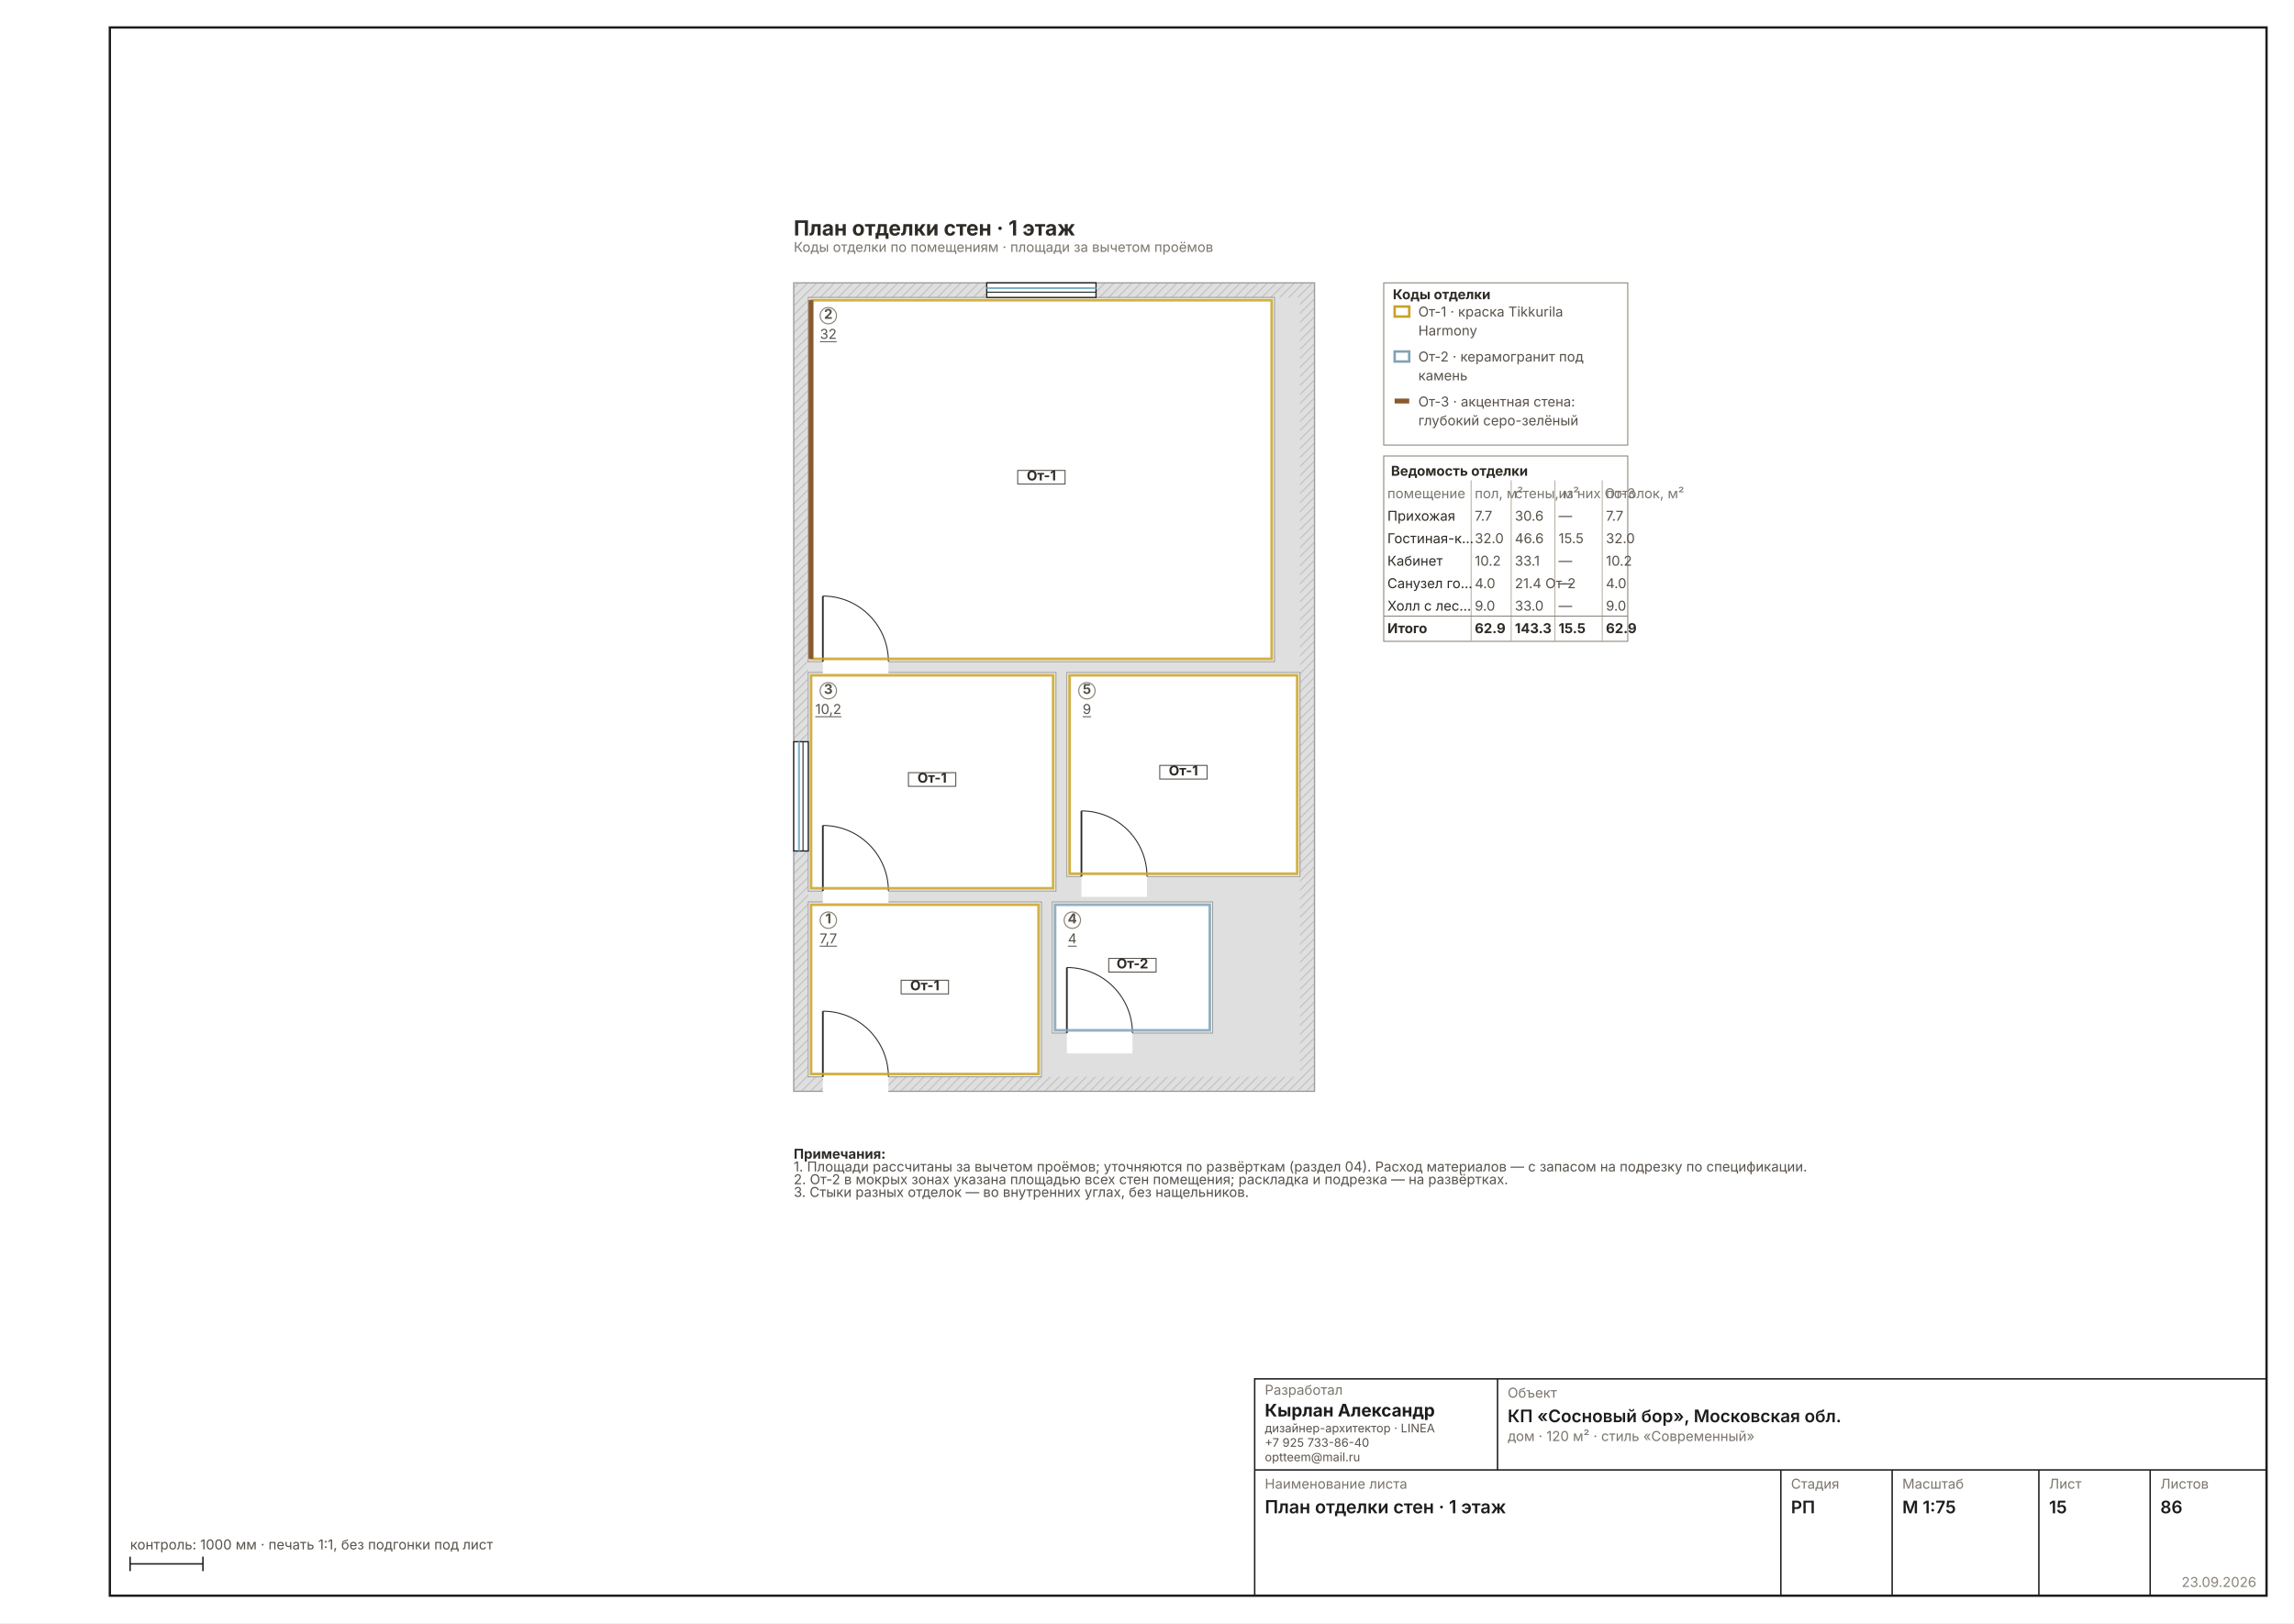
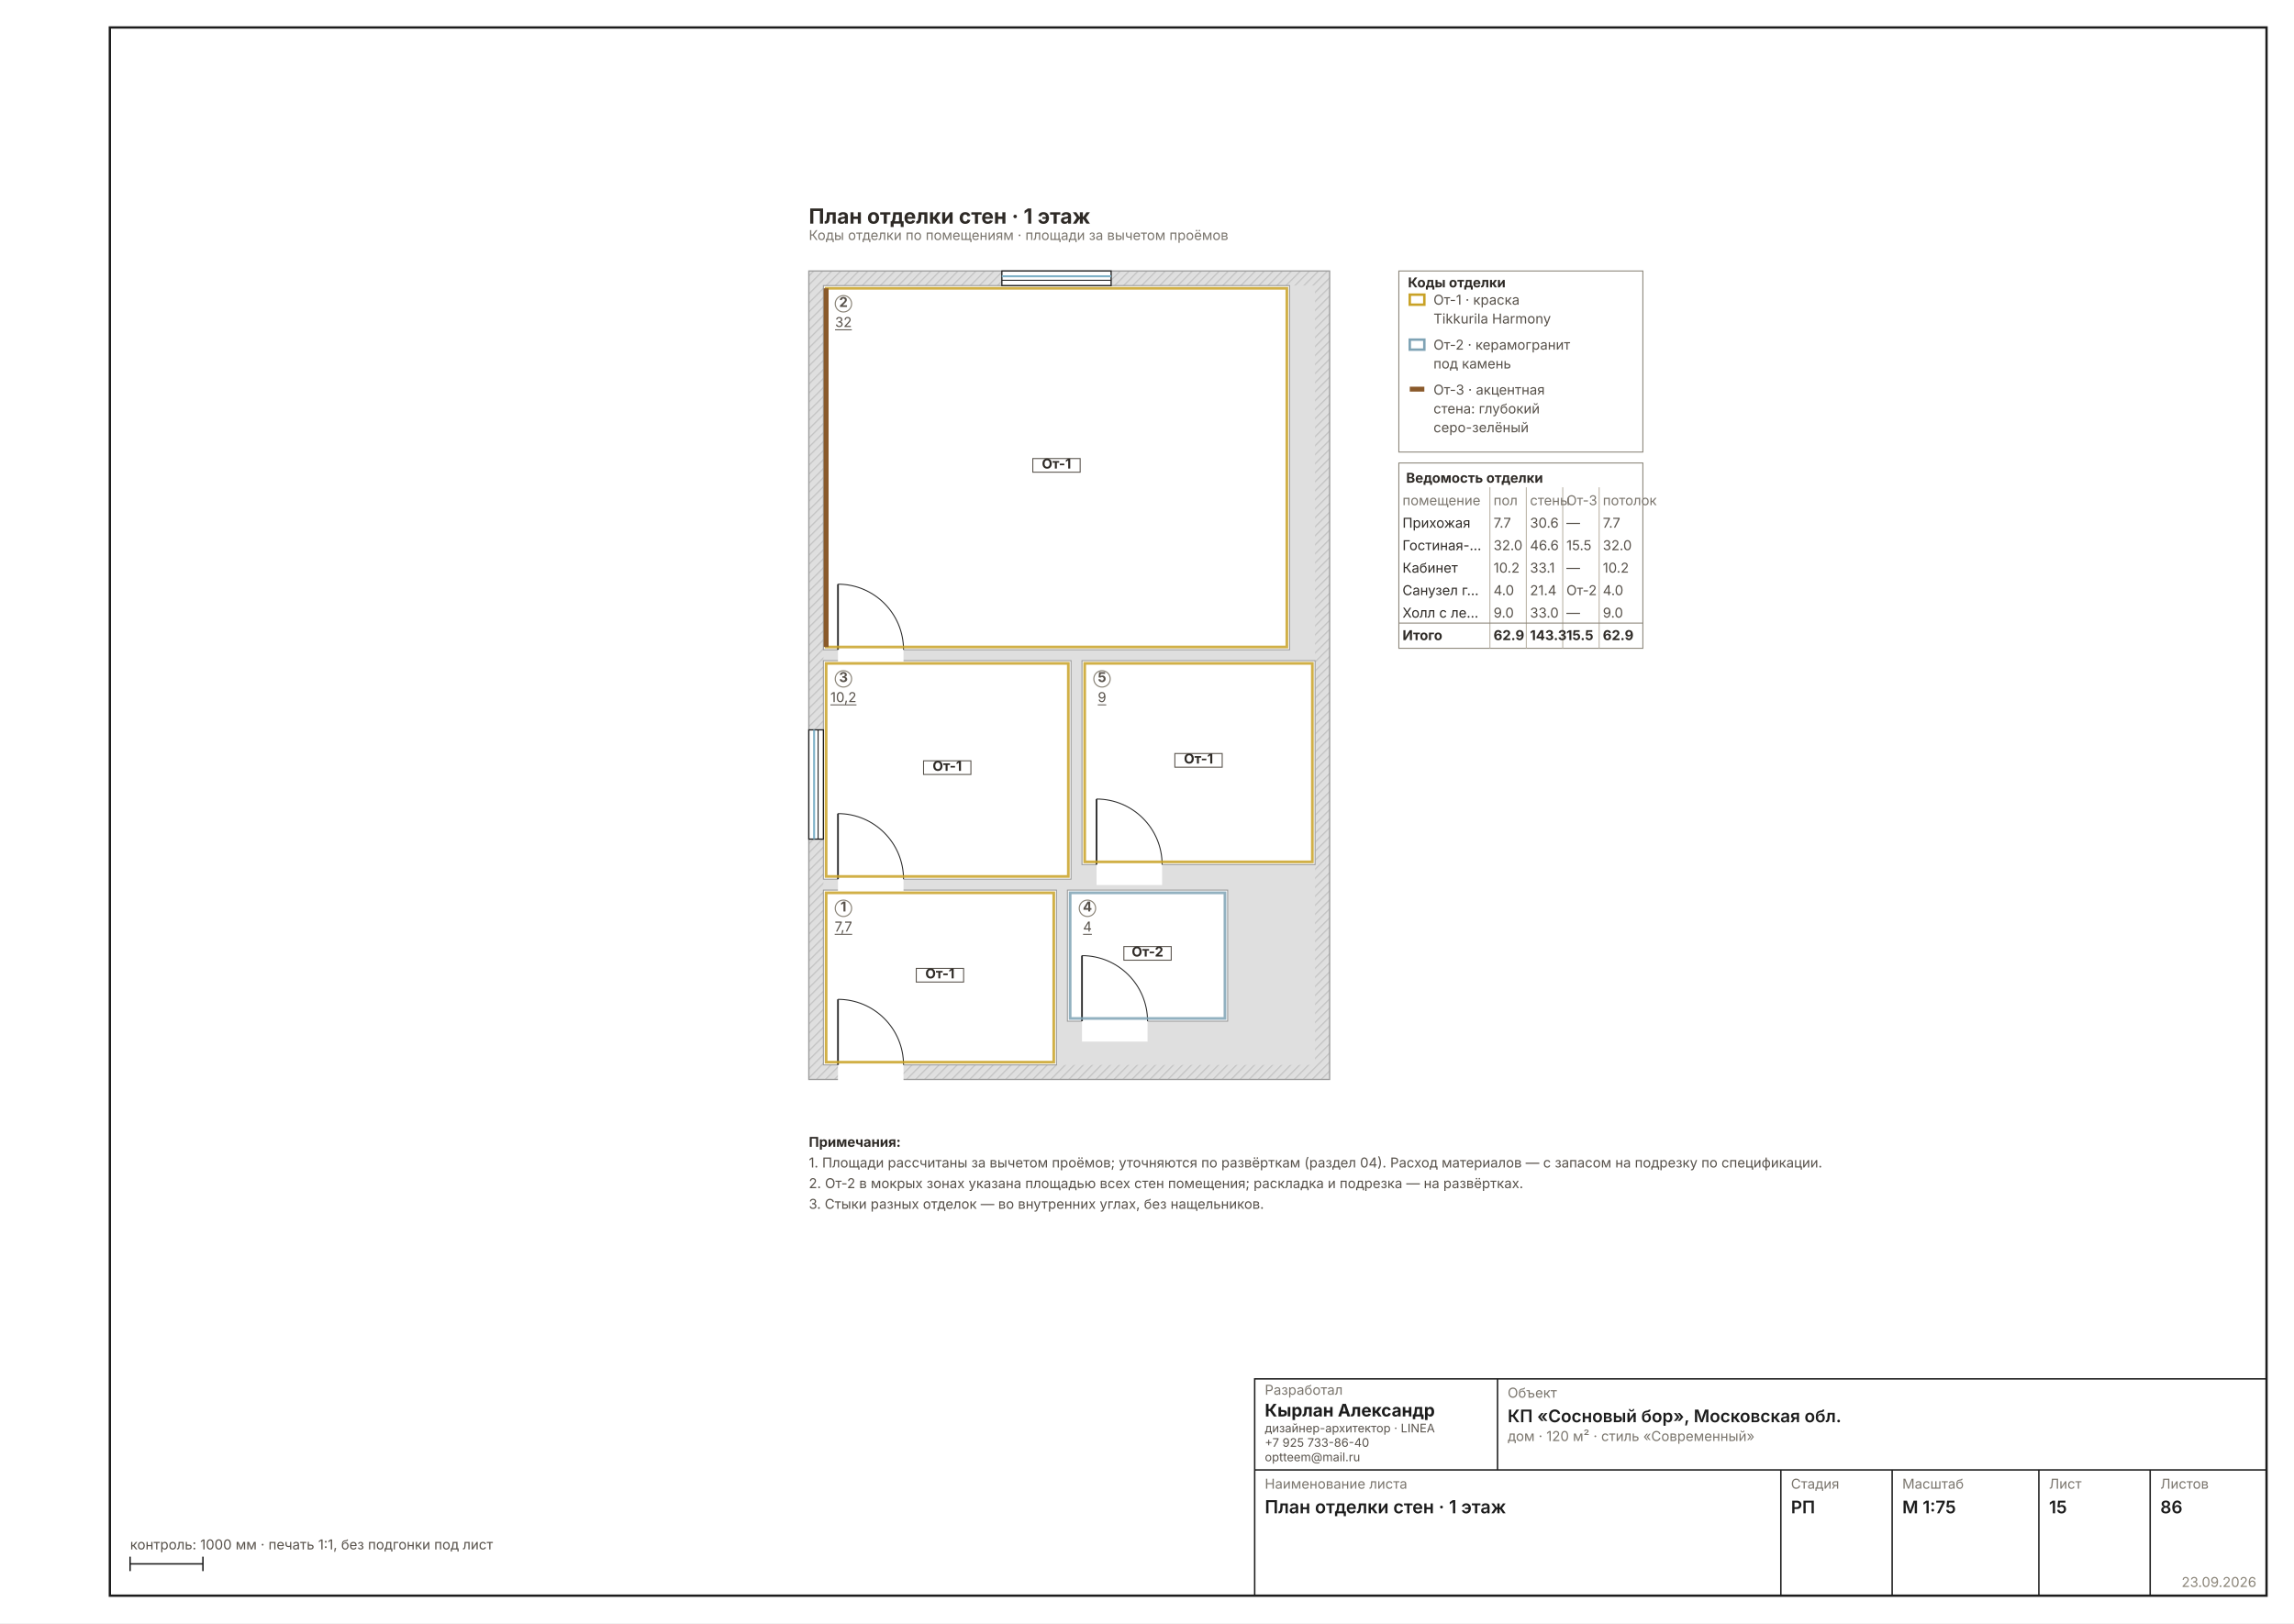
<svg xmlns="http://www.w3.org/2000/svg" width="1587" height="1123" viewBox="0 0 1587 1123" font-family="Inter, &quot;Helvetica Neue&quot;, Arial, sans-serif" data-sheet="wall-finish" data-scale="1:75">
  <rect width="1587" height="1123" fill="#FFFFFF" />
  <rect x="76" y="19" width="1492" height="1085" fill="none" stroke="#1C1C1C" stroke-width="1.6" />
-   <g transform="translate(505.003 149.0942) scale(0.6299)">
+   <g transform="translate(515.4593 140.8783) scale(0.6299)">
    <defs>
      <pattern id="wh15" width="7" height="7" patternUnits="userSpaceOnUse" patternTransform="rotate(45)">
        <rect width="7" height="7" fill="#DFDFDF" />
        <line x1="0" y1="0" x2="0" y2="7" stroke="#C4C4C4" stroke-width="2.70" />
      </pattern>
    </defs>
    <rect x="70" y="74" width="572" height="888" fill="url(#wh15)" stroke="#9A9A9A" stroke-width="1.35" />
    <rect x="86" y="90" width="540" height="856" fill="#DFDFDF" />
    <rect x="86" y="754" width="256" height="192" fill="#FFFFFF" stroke="#9A9A9A" stroke-width="1.08" />
    <rect x="86" y="90" width="512" height="400" fill="#FFFFFF" stroke="#9A9A9A" stroke-width="1.08" />
    <rect x="86" y="502" width="272" height="240" fill="#FFFFFF" stroke="#9A9A9A" stroke-width="1.08" />
    <rect x="354" y="754" width="176" height="144" fill="#FFFFFF" stroke="#9A9A9A" stroke-width="1.08" />
    <rect x="370" y="502" width="256" height="224" fill="#FFFFFF" stroke="#9A9A9A" stroke-width="1.08" />
    <rect x="102" y="942.8" width="72" height="25.6" fill="#FFFFFF" />
    <line x1="102" y1="946" x2="102" y2="874" stroke="#2A2A2A" stroke-width="1.89" />
    <path d="M 174 946 A 72 72 0 0 0 102 874" fill="none" stroke="#2A2A2A" stroke-width="1.08" />
    <rect x="102" y="486.8" width="72" height="25.6" fill="#FFFFFF" />
    <line x1="102" y1="490" x2="102" y2="418" stroke="#2A2A2A" stroke-width="1.89" />
    <path d="M 174 490 A 72 72 0 0 0 102 418" fill="none" stroke="#2A2A2A" stroke-width="1.08" />
    <rect x="102" y="738.8" width="72" height="25.6" fill="#FFFFFF" />
    <line x1="102" y1="742" x2="102" y2="670" stroke="#2A2A2A" stroke-width="1.89" />
    <path d="M 174 742 A 72 72 0 0 0 102 670" fill="none" stroke="#2A2A2A" stroke-width="1.08" />
    <rect x="370" y="894.8" width="72" height="25.6" fill="#FFFFFF" />
    <line x1="370" y1="898" x2="370" y2="826" stroke="#2A2A2A" stroke-width="1.89" />
    <path d="M 442 898 A 72 72 0 0 0 370 826" fill="none" stroke="#2A2A2A" stroke-width="1.08" />
    <rect x="386" y="722.8" width="72" height="25.6" fill="#FFFFFF" />
    <line x1="386" y1="726" x2="386" y2="654" stroke="#2A2A2A" stroke-width="1.89" />
    <path d="M 458 726 A 72 72 0 0 0 386 654" fill="none" stroke="#2A2A2A" stroke-width="1.08" />
    <rect x="282" y="74" width="120" height="16" fill="#FFFFFF" stroke="#1C1C1C" stroke-width="1.35" />
    <line x1="282" y1="79.8" x2="402" y2="79.8" stroke="#7FB2C8" stroke-width="2.16" />
    <line x1="282" y1="84.2" x2="402" y2="84.2" stroke="#1C1C1C" stroke-width="1.08" />
    <rect x="70" y="578" width="16" height="120" fill="#FFFFFF" stroke="#1C1C1C" stroke-width="1.35" />
    <line x1="75.8" y1="578" x2="75.8" y2="698" stroke="#7FB2C8" stroke-width="2.16" />
    <line x1="80.2" y1="578" x2="80.2" y2="698" stroke="#1C1C1C" stroke-width="1.08" />
    <rect x="89" y="757" width="250" height="186" fill="none" stroke="#C9A227" stroke-width="2.97" opacity="0.85" />
    <rect x="188" y="840" width="52" height="15" fill="#FFFFFFE0" stroke="#57514A" stroke-width="1.08" />
    <text x="214" y="851" font-size="15.00" font-weight="700" text-anchor="middle" fill="#2E2A26">От-1</text>
    <rect x="89" y="93" width="506" height="394" fill="none" stroke="#C9A227" stroke-width="2.97" opacity="0.85" />
    <line x1="89" y1="93" x2="89" y2="487" stroke="#8A5A2B" stroke-width="5.40" />
    <rect x="316" y="280" width="52" height="15" fill="#FFFFFFE0" stroke="#57514A" stroke-width="1.08" />
    <text x="342" y="291" font-size="15.00" font-weight="700" text-anchor="middle" fill="#2E2A26">От-1</text>
    <rect x="89" y="505" width="266" height="234" fill="none" stroke="#C9A227" stroke-width="2.97" opacity="0.85" />
    <rect x="196" y="612" width="52" height="15" fill="#FFFFFFE0" stroke="#57514A" stroke-width="1.08" />
    <text x="222" y="623" font-size="15.00" font-weight="700" text-anchor="middle" fill="#2E2A26">От-1</text>
    <rect x="357" y="757" width="170" height="138" fill="none" stroke="#7FA3B5" stroke-width="2.97" opacity="0.85" />
    <rect x="416" y="816" width="52" height="15" fill="#FFFFFFE0" stroke="#57514A" stroke-width="1.08" />
    <text x="442" y="827" font-size="15.00" font-weight="700" text-anchor="middle" fill="#2E2A26">От-2</text>
    <rect x="373" y="505" width="250" height="218" fill="none" stroke="#C9A227" stroke-width="2.97" opacity="0.85" />
    <rect x="472" y="604" width="52" height="15" fill="#FFFFFFE0" stroke="#57514A" stroke-width="1.08" />
    <text x="498" y="615" font-size="15.00" font-weight="700" text-anchor="middle" fill="#2E2A26">От-1</text>
    <g data-el="room" />
    <circle cx="108" cy="774" r="9" fill="#FFFFFFD9" stroke="#8A8478" stroke-width="1.22" />
    <text x="108" y="777.5" font-size="15.00" font-weight="700" text-anchor="middle" fill="#57514A">1</text>
    <text x="108" y="799.496" font-size="15.00" text-anchor="middle" fill="#57514A" text-decoration="underline">7,7</text>
    <circle cx="108" cy="110" r="9" fill="#FFFFFFD9" stroke="#8A8478" stroke-width="1.22" />
    <text x="108" y="113.5" font-size="15.00" font-weight="700" text-anchor="middle" fill="#57514A">2</text>
    <text x="108" y="135.496" font-size="15.00" text-anchor="middle" fill="#57514A" text-decoration="underline">32</text>
    <circle cx="108" cy="522" r="9" fill="#FFFFFFD9" stroke="#8A8478" stroke-width="1.22" />
    <text x="108" y="525.5" font-size="15.00" font-weight="700" text-anchor="middle" fill="#57514A">3</text>
    <text x="108" y="547.496" font-size="15.00" text-anchor="middle" fill="#57514A" text-decoration="underline">10,2</text>
    <circle cx="376" cy="774" r="9" fill="#FFFFFFD9" stroke="#8A8478" stroke-width="1.22" />
    <text x="376" y="777.5" font-size="15.00" font-weight="700" text-anchor="middle" fill="#57514A">4</text>
    <text x="376" y="799.496" font-size="15.00" text-anchor="middle" fill="#57514A" text-decoration="underline">4</text>
    <circle cx="392" cy="522" r="9" fill="#FFFFFFD9" stroke="#8A8478" stroke-width="1.22" />
    <text x="392" y="525.5" font-size="15.00" font-weight="700" text-anchor="middle" fill="#57514A">5</text>
    <text x="392" y="547.496" font-size="15.00" text-anchor="middle" fill="#57514A" text-decoration="underline">9</text>
    <g data-el="legend">
-       <rect x="718" y="74" width="268" height="178.173" fill="none" stroke="#8A8478" stroke-width="1.08" />
+       <rect x="718" y="74" width="268" height="198.868" fill="none" stroke="#8A8478" stroke-width="1.08" />
      <text x="728" y="92" font-size="15.00" font-weight="700" fill="#2E2A26">Коды отделки</text>
      <rect x="730" y="100" width="16" height="11" fill="none" stroke="#C9A227" stroke-width="2.70" />
-       <text x="756" y="111" font-size="15.00" fill="#57514A">От-1 · краска Tikkurila</text>
-       <text x="756" y="131.695" font-size="15.00" fill="#57514A">Harmony</text>
+       <text x="756" y="111" font-size="15.00" fill="#57514A">От-1 · краска</text>
+       <text x="756" y="131.695" font-size="15.00" fill="#57514A">Tikkurila Harmony</text>
      <rect x="730" y="149.391" width="16" height="11" fill="none" stroke="#7FA3B5" stroke-width="2.70" />
-       <text x="756" y="160.391" font-size="15.00" fill="#57514A">От-2 · керамогранит под</text>
-       <text x="756" y="181.086" font-size="15.00" fill="#57514A">камень</text>
+       <text x="756" y="160.391" font-size="15.00" fill="#57514A">От-2 · керамогранит</text>
+       <text x="756" y="181.086" font-size="15.00" fill="#57514A">под камень</text>
      <line x1="730" y1="203.782" x2="746" y2="203.782" stroke="#8A5A2B" stroke-width="5.40" />
-       <text x="756" y="209.782" font-size="15.00" fill="#57514A">От-3 · акцентная стена:</text>
-       <text x="756" y="230.477" font-size="15.00" fill="#57514A">глубокий серо-зелёный</text>
+       <text x="756" y="209.782" font-size="15.00" fill="#57514A">От-3 · акцентная</text>
+       <text x="756" y="230.477" font-size="15.00" fill="#57514A">стена: глубокий</text>
+       <text x="756" y="251.173" font-size="15.00" fill="#57514A">серо-зелёный</text>
    </g>
    <g data-el="spec">
-       <text x="726" y="285.868" font-size="15.00" font-weight="700" fill="#2E2A26">Ведомость отделки</text>
-       <rect x="718" y="264.173" width="268" height="203.564" fill="none" stroke="#8A8478" stroke-width="1.08" />
-       <line x1="814" y1="290.868" x2="814" y2="467.736" stroke="#B9B2A4" stroke-width="1.08" />
-       <line x1="858" y1="290.868" x2="858" y2="467.736" stroke="#B9B2A4" stroke-width="1.08" />
-       <line x1="906" y1="290.868" x2="906" y2="467.736" stroke="#B9B2A4" stroke-width="1.08" />
-       <line x1="958" y1="290.868" x2="958" y2="467.736" stroke="#B9B2A4" stroke-width="1.08" />
-       <text x="722" y="310.564" font-size="15.00" fill="#7A756D">помещение</text>
-       <text x="818" y="310.564" font-size="15.00" fill="#7A756D">пол, м²</text>
-       <text x="862" y="310.564" font-size="15.00" fill="#7A756D">стены, м²</text>
-       <text x="910" y="310.564" font-size="15.00" fill="#7A756D">из них От-3</text>
-       <text x="962" y="310.564" font-size="15.00" fill="#7A756D">потолок, м²</text>
-       <text x="722" y="335.259" font-size="15.00" fill="#2E2A26">Прихожая</text>
-       <text x="818" y="335.259" font-size="15.00" fill="#57514A">7.7</text>
-       <text x="862" y="335.259" font-size="15.00" fill="#57514A">30.6</text>
-       <text x="910" y="335.259" font-size="15.00" fill="#57514A">—</text>
-       <text x="962" y="335.259" font-size="15.00" fill="#57514A">7.7</text>
-       <text x="722" y="359.955" font-size="15.00" fill="#2E2A26">Гостиная-к…</text>
-       <text x="818" y="359.955" font-size="15.00" fill="#57514A">32.0</text>
-       <text x="862" y="359.955" font-size="15.00" fill="#57514A">46.6</text>
-       <text x="910" y="359.955" font-size="15.00" fill="#57514A">15.5</text>
-       <text x="962" y="359.955" font-size="15.00" fill="#57514A">32.0</text>
-       <text x="722" y="384.65" font-size="15.00" fill="#2E2A26">Кабинет</text>
-       <text x="818" y="384.65" font-size="15.00" fill="#57514A">10.2</text>
-       <text x="862" y="384.65" font-size="15.00" fill="#57514A">33.1</text>
-       <text x="910" y="384.65" font-size="15.00" fill="#57514A">—</text>
-       <text x="962" y="384.65" font-size="15.00" fill="#57514A">10.2</text>
-       <text x="722" y="409.346" font-size="15.00" fill="#2E2A26">Санузел го…</text>
-       <text x="818" y="409.346" font-size="15.00" fill="#57514A">4.0</text>
-       <text x="862" y="409.346" font-size="15.00" fill="#57514A">21.4 От-2</text>
-       <text x="910" y="409.346" font-size="15.00" fill="#57514A">—</text>
-       <text x="962" y="409.346" font-size="15.00" fill="#57514A">4.0</text>
-       <text x="722" y="434.041" font-size="15.00" fill="#2E2A26">Холл с лес…</text>
-       <text x="818" y="434.041" font-size="15.00" fill="#57514A">9.0</text>
-       <text x="862" y="434.041" font-size="15.00" fill="#57514A">33.0</text>
-       <text x="910" y="434.041" font-size="15.00" fill="#57514A">—</text>
-       <text x="962" y="434.041" font-size="15.00" fill="#57514A">9.0</text>
-       <line x1="718" y1="440.041" x2="986" y2="440.041" stroke="#8A8478" stroke-width="1.08" />
-       <text x="722" y="458.736" font-size="15.00" font-weight="700" fill="#2E2A26">Итого</text>
-       <text x="818" y="458.736" font-size="15.00" font-weight="700" fill="#2E2A26">62.9</text>
-       <text x="862" y="458.736" font-size="15.00" font-weight="700" fill="#2E2A26">143.3</text>
-       <text x="910" y="458.736" font-size="15.00" font-weight="700" fill="#2E2A26">15.5</text>
-       <text x="962" y="458.736" font-size="15.00" font-weight="700" fill="#2E2A26">62.9</text>
+       <text x="726" y="306.564" font-size="15.00" font-weight="700" fill="#2E2A26">Ведомость отделки</text>
+       <rect x="718" y="284.868" width="268" height="203.564" fill="none" stroke="#8A8478" stroke-width="1.08" />
+       <line x1="818" y1="311.564" x2="818" y2="488.432" stroke="#B9B2A4" stroke-width="1.08" />
+       <line x1="858" y1="311.564" x2="858" y2="488.432" stroke="#B9B2A4" stroke-width="1.08" />
+       <line x1="898" y1="311.564" x2="898" y2="488.432" stroke="#B9B2A4" stroke-width="1.08" />
+       <line x1="938" y1="311.564" x2="938" y2="488.432" stroke="#B9B2A4" stroke-width="1.08" />
+       <text x="722" y="331.259" font-size="15.00" fill="#7A756D">помещение</text>
+       <text x="822" y="331.259" font-size="15.00" fill="#7A756D">пол</text>
+       <text x="862" y="331.259" font-size="15.00" fill="#7A756D">стены</text>
+       <text x="902" y="331.259" font-size="15.00" fill="#7A756D">От-3</text>
+       <text x="942" y="331.259" font-size="15.00" fill="#7A756D">потолок</text>
+       <text x="722" y="355.955" font-size="15.00" fill="#2E2A26">Прихожая</text>
+       <text x="822" y="355.955" font-size="15.00" fill="#57514A">7.7</text>
+       <text x="862" y="355.955" font-size="15.00" fill="#57514A">30.6</text>
+       <text x="902" y="355.955" font-size="15.00" fill="#57514A">—</text>
+       <text x="942" y="355.955" font-size="15.00" fill="#57514A">7.7</text>
+       <text x="722" y="380.65" font-size="15.00" fill="#2E2A26">Гостиная-…</text>
+       <text x="822" y="380.65" font-size="15.00" fill="#57514A">32.0</text>
+       <text x="862" y="380.65" font-size="15.00" fill="#57514A">46.6</text>
+       <text x="902" y="380.65" font-size="15.00" fill="#57514A">15.5</text>
+       <text x="942" y="380.65" font-size="15.00" fill="#57514A">32.0</text>
+       <text x="722" y="405.346" font-size="15.00" fill="#2E2A26">Кабинет</text>
+       <text x="822" y="405.346" font-size="15.00" fill="#57514A">10.2</text>
+       <text x="862" y="405.346" font-size="15.00" fill="#57514A">33.1</text>
+       <text x="902" y="405.346" font-size="15.00" fill="#57514A">—</text>
+       <text x="942" y="405.346" font-size="15.00" fill="#57514A">10.2</text>
+       <text x="722" y="430.041" font-size="15.00" fill="#2E2A26">Санузел г…</text>
+       <text x="822" y="430.041" font-size="15.00" fill="#57514A">4.0</text>
+       <text x="862" y="430.041" font-size="15.00" fill="#57514A">21.4</text>
+       <text x="902" y="430.041" font-size="15.00" fill="#57514A">От-2</text>
+       <text x="942" y="430.041" font-size="15.00" fill="#57514A">4.0</text>
+       <text x="722" y="454.736" font-size="15.00" fill="#2E2A26">Холл с ле…</text>
+       <text x="822" y="454.736" font-size="15.00" fill="#57514A">9.0</text>
+       <text x="862" y="454.736" font-size="15.00" fill="#57514A">33.0</text>
+       <text x="902" y="454.736" font-size="15.00" fill="#57514A">—</text>
+       <text x="942" y="454.736" font-size="15.00" fill="#57514A">9.0</text>
+       <line x1="718" y1="460.736" x2="986" y2="460.736" stroke="#8A8478" stroke-width="1.08" />
+       <text x="722" y="479.432" font-size="15.00" font-weight="700" fill="#2E2A26">Итого</text>
+       <text x="822" y="479.432" font-size="15.00" font-weight="700" fill="#2E2A26">62.9</text>
+       <text x="862" y="479.432" font-size="15.00" font-weight="700" fill="#2E2A26">143.3</text>
+       <text x="902" y="479.432" font-size="15.00" font-weight="700" fill="#2E2A26">15.5</text>
+       <text x="942" y="479.432" font-size="15.00" font-weight="700" fill="#2E2A26">62.9</text>
    </g>
    <g data-el="notes" />
    <text x="70" y="1036" font-size="15.00" font-weight="700" fill="#2E2A26">Примечания:</text>
-     <text x="70" y="1050" font-size="15.00" fill="#57514A">1. Площади рассчитаны за вычетом проёмов; уточняются по развёрткам (раздел 04). Расход материалов — с запасом на подрезку по спецификации.</text>
-     <text x="70" y="1064" font-size="15.00" fill="#57514A">2. От-2 в мокрых зонах указана площадью всех стен помещения; раскладка и подрезка — на развёртках.</text>
-     <text x="70" y="1078" font-size="15.00" fill="#57514A">3. Стыки разных отделок — во внутренних углах, без нащельников.</text>
+     <text x="70" y="1058.695" font-size="15.00" fill="#57514A">1. Площади рассчитаны за вычетом проёмов; уточняются по развёрткам (раздел 04). Расход материалов — с запасом на подрезку по спецификации.</text>
+     <text x="70" y="1081.391" font-size="15.00" fill="#57514A">2. От-2 в мокрых зонах указана площадью всех стен помещения; раскладка и подрезка — на развёртках.</text>
+     <text x="70" y="1104.086" font-size="15.00" fill="#57514A">3. Стыки разных отделок — во внутренних углах, без нащельников.</text>
    <text x="70" y="22" font-size="22.95" font-weight="700" fill="#2E2A26">План отделки стен · 1 этаж</text>
    <text x="70" y="40" font-size="15.00" fill="#7A756D">Коды отделки по помещениям · площади за вычетом проёмов</text>
  </g>
  <g data-el="stamp" stroke="#1C1C1C" stroke-width="1" fill="none">
    <rect x="868" y="954" width="700" height="150" />
    <line x1="868" y1="1017" x2="1568" y2="1017" />
    <line x1="1036" y1="954" x2="1036" y2="1017" />
    <line x1="1232" y1="1017" x2="1232" y2="1104" />
    <line x1="1309" y1="1017" x2="1309" y2="1104" />
    <line x1="1410.5" y1="1017" x2="1410.5" y2="1104" />
    <line x1="1487.5" y1="1017" x2="1487.5" y2="1104" />
  </g>
  <text x="875" y="965" font-size="9.5" fill="#7A756D">Разработал</text>
  <text x="875" y="980" font-size="12" font-weight="700" fill="#1C1C1C">Кырлан Александр</text>
  <text x="875" y="991" font-size="8.2" fill="#57514A">дизайнер-архитектор · LINEA</text>
  <text x="875" y="1001" font-size="8.2" fill="#57514A">+7 925 733-86-40</text>
  <text x="875" y="1011" font-size="8.2" fill="#57514A">optteem@mail.ru</text>
  <text x="1043" y="967" font-size="9.5" fill="#7A756D">Объект</text>
  <text x="1043" y="984" font-size="12" font-weight="600" fill="#1C1C1C">КП «Сосновый бор», Московская обл.</text>
  <text x="1043" y="997" font-size="9.5" fill="#7A756D">дом · 120 м² · стиль «Современный»</text>
  <text x="875" y="1030" font-size="9.5" fill="#7A756D">Наименование листа</text>
  <text x="875" y="1047" font-size="12.5" font-weight="600" fill="#1C1C1C">План отделки стен · 1 этаж</text>
  <text x="1239" y="1030" font-size="9.5" fill="#7A756D">Стадия</text>
  <text x="1239" y="1047" font-size="12" font-weight="600" fill="#1C1C1C">РП</text>
  <text x="1316" y="1030" font-size="9.5" fill="#7A756D">Масштаб</text>
  <text x="1316" y="1047" font-size="12" font-weight="600" fill="#1C1C1C">М 1:75</text>
  <text x="1417.5" y="1030" font-size="9.5" fill="#7A756D">Лист</text>
  <text x="1417.5" y="1047" font-size="12" font-weight="600" fill="#1C1C1C">15</text>
  <text x="1494.5" y="1030" font-size="9.5" fill="#7A756D">Листов</text>
  <text x="1494.5" y="1047" font-size="12" font-weight="600" fill="#1C1C1C">86</text>
  <text x="1561" y="1098" font-size="9.5" fill="#8A8478" text-anchor="end">23.09.2026</text>
  <g stroke="#1C1C1C" stroke-width="1">
    <line x1="90" y1="1082" x2="140.392" y2="1082" />
    <line x1="90" y1="1077" x2="90" y2="1087" />
    <line x1="140.392" y1="1077" x2="140.392" y2="1087" />
  </g>
  <text x="90" y="1072" font-size="9.5" fill="#57514A">контроль: 1000 мм · печать 1:1, без подгонки под лист</text>
</svg>
